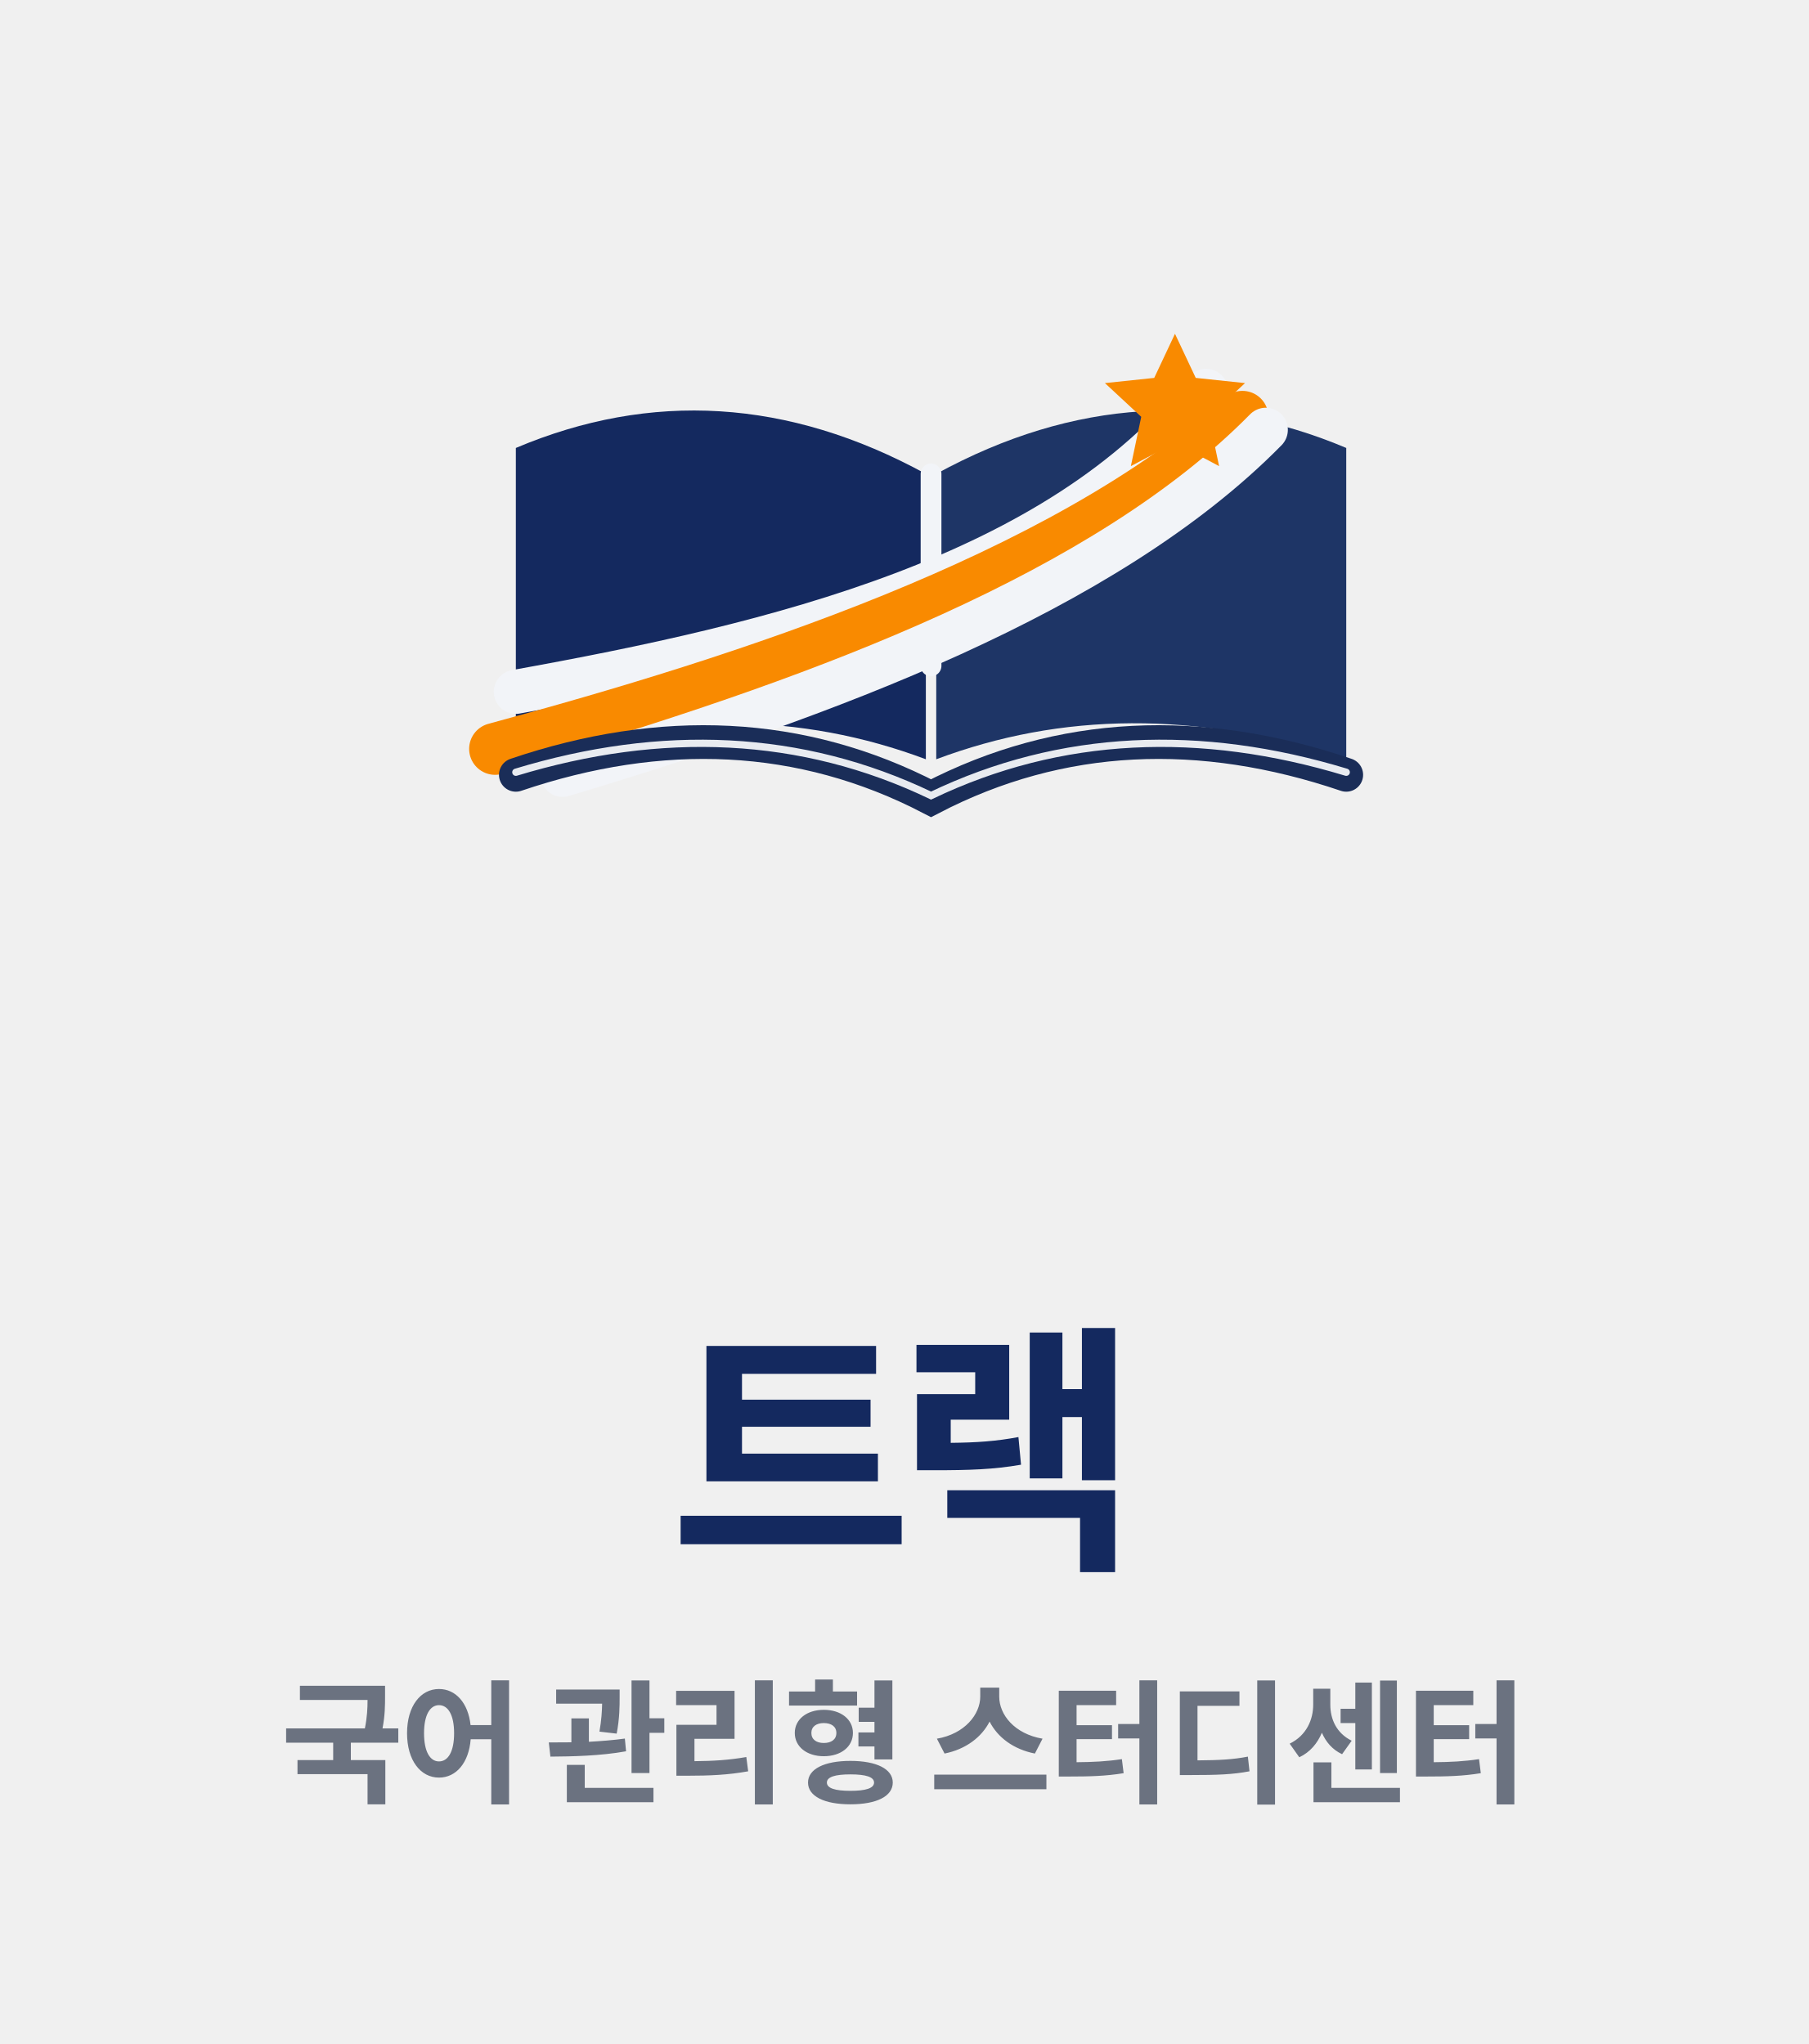
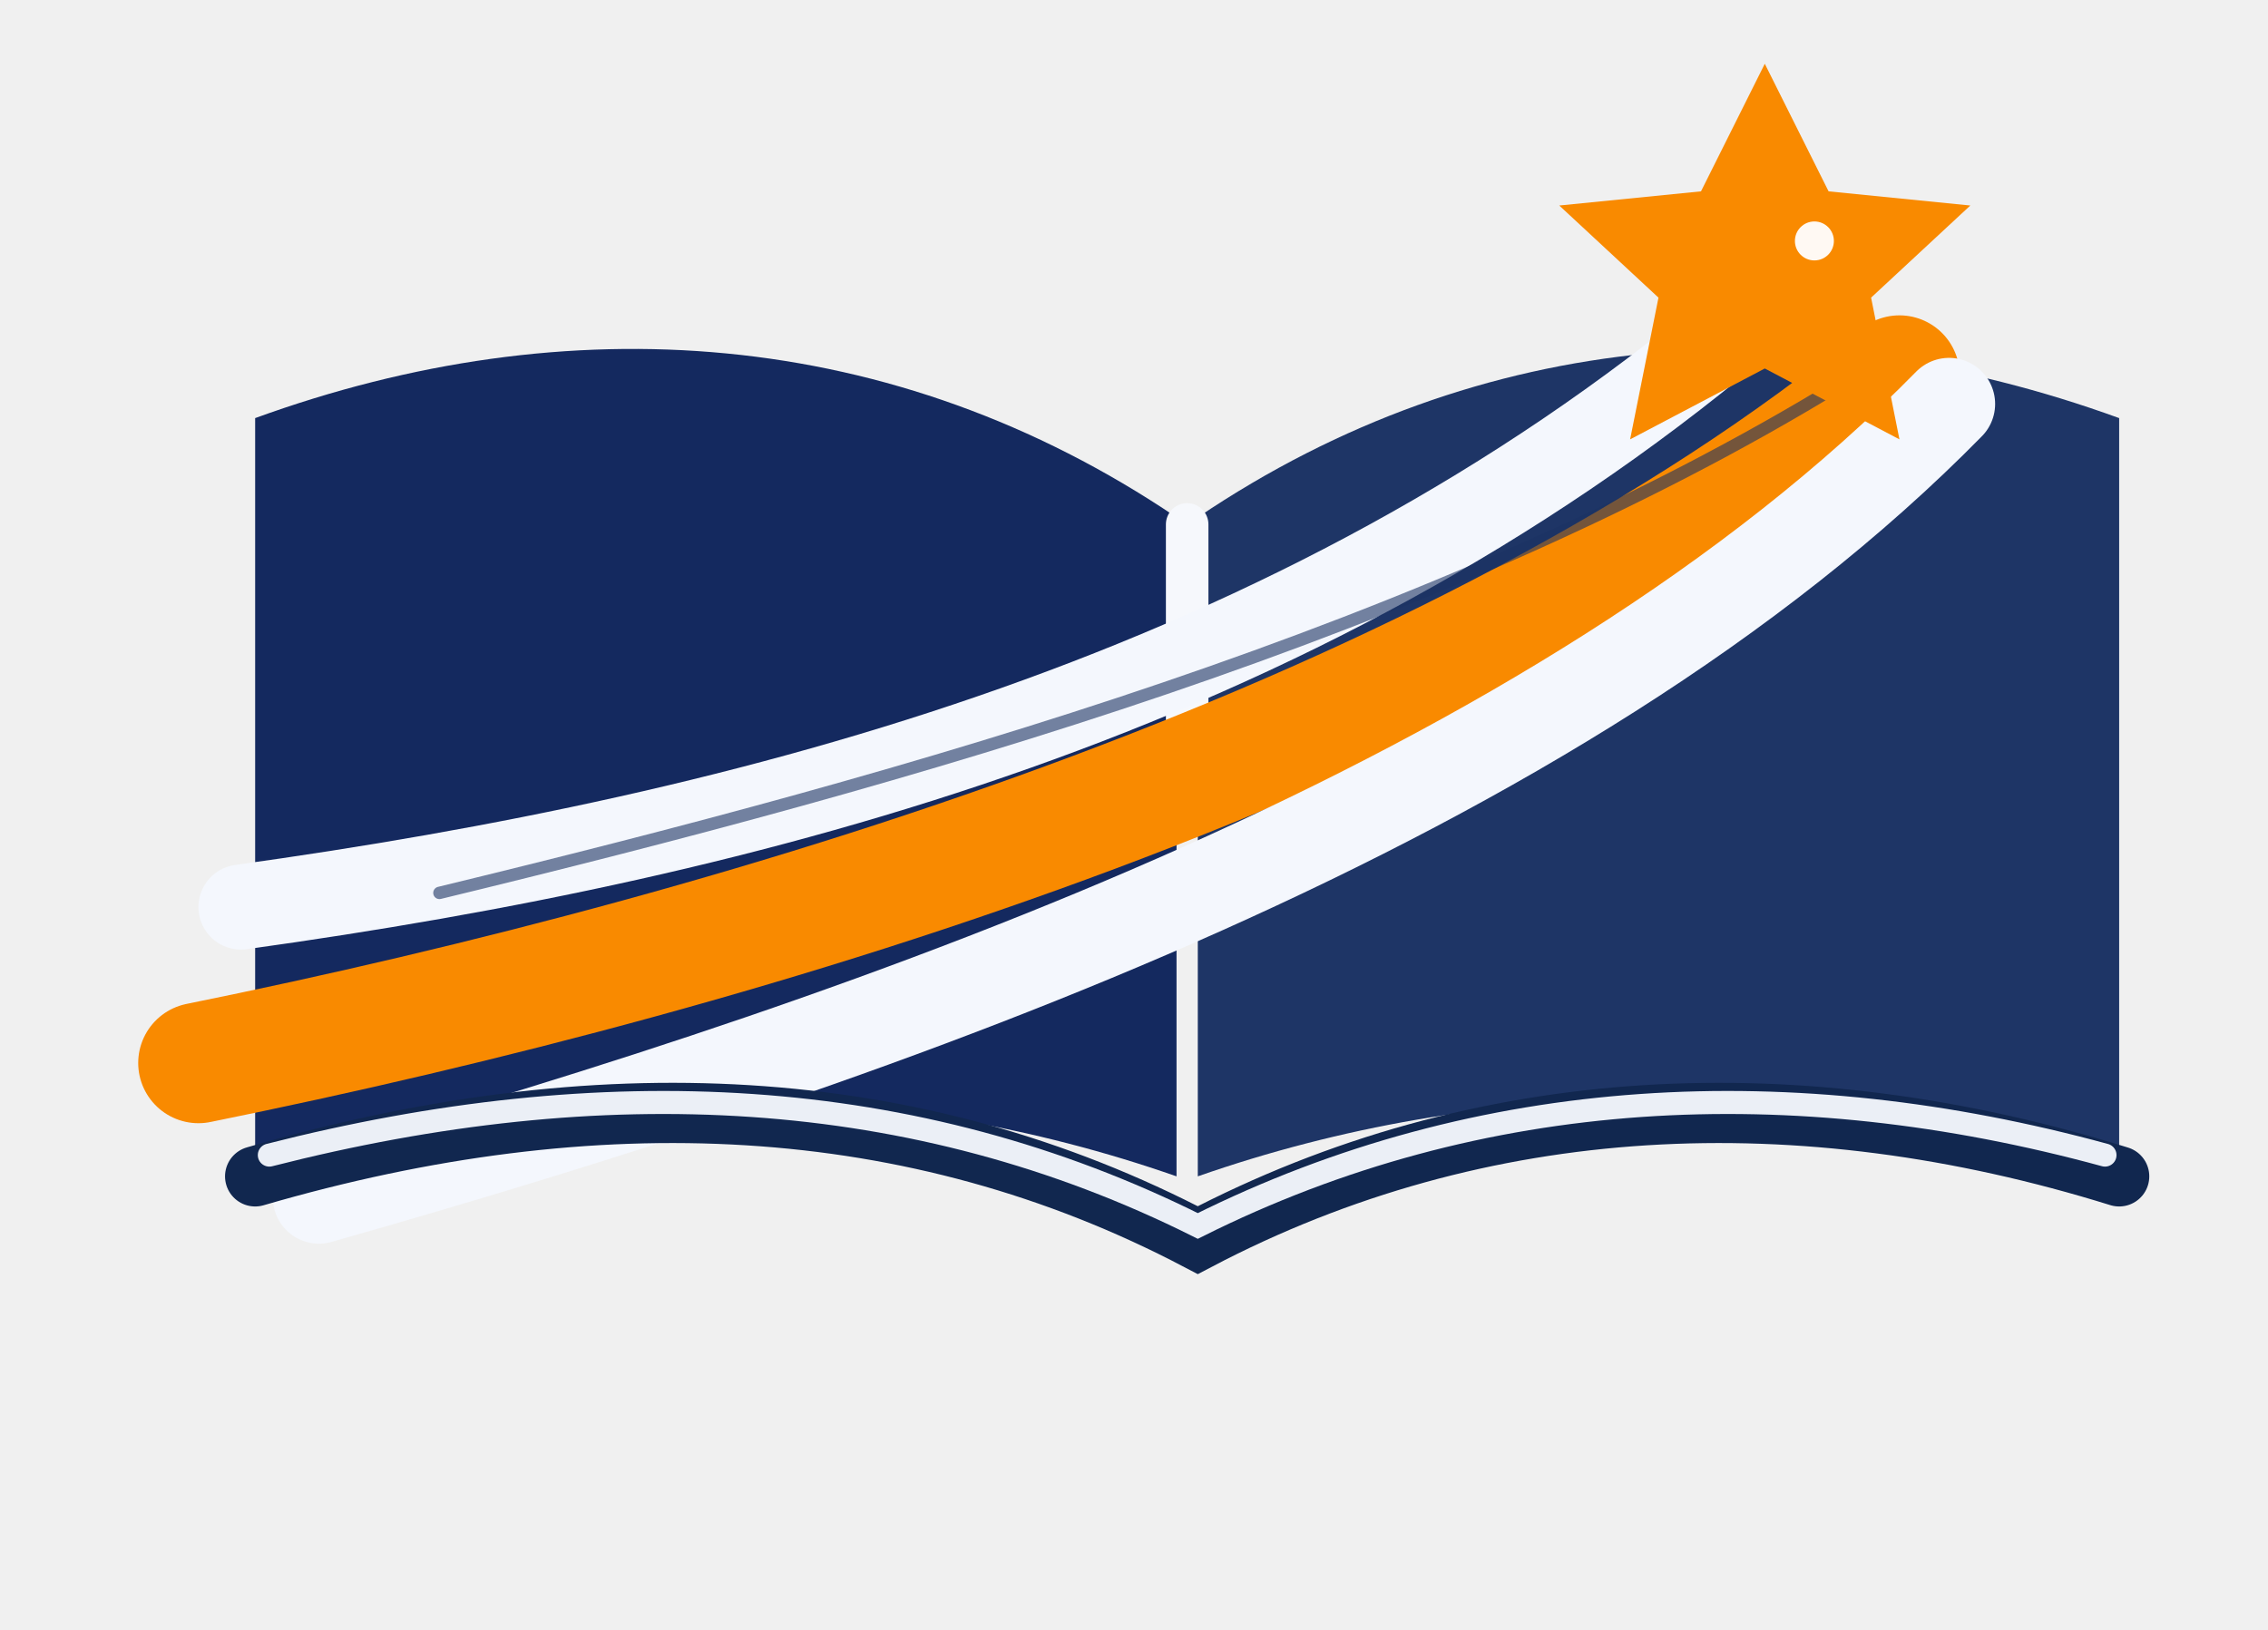
- <svg xmlns="http://www.w3.org/2000/svg" viewBox="0 0 920 1040" role="img" aria-label="트랙 국어 관리형 스터디센터 로고">
-   <g transform="translate(236 154) scale(1.32)">
-     <path d="M20 56C72 34 125 37 178 66V176C130 158 78 157 20 176V56Z" fill="#14295F" />
-     <path d="M182 66C235 37 288 34 340 56V176C282 157 230 158 182 176V66Z" fill="#1E3566" />
-     <path d="M180 66V140" stroke="#F2F4F8" stroke-width="8" stroke-linecap="round" />
-     <path d="M20 150C120 132 229 106 286 34" fill="none" stroke="#F2F4F8" stroke-width="17" stroke-linecap="round" />
-     <path d="M12 172C108 146 230 107 300 44" fill="none" stroke="#F98A00" stroke-width="20" stroke-linecap="round" />
-     <path d="M38 182C138 152 247 112 309 49" fill="none" stroke="#F2F4F8" stroke-width="17" stroke-linecap="round" />
-     <path d="M274 12L282 29L301 31L287 44L291 63L274 54L257 63L261 44L247 31L266 29Z" fill="#F98A00" />
-     <path d="M20 182C76 163 130 165 180 191C230 165 284 163 340 182" fill="none" stroke="#1A2D58" stroke-width="13" stroke-linecap="round" />
-     <path d="M20 181C76 164 130 166 180 190C230 166 284 164 340 181" fill="none" stroke="#F2F4F8" stroke-width="2.8" stroke-linecap="round" opacity="0.95" />
-   </g>
-   <text x="460" y="788" fill="#14295F" text-anchor="middle" font-family="Pretendard, 'Noto Sans KR', 'Apple SD Gothic Neo', sans-serif" font-size="134" font-weight="900" letter-spacing="-8">
-     트랙
-   </text>
-   <text x="460" y="912" fill="#6B7280" text-anchor="middle" font-family="Pretendard, 'Noto Sans KR', 'Apple SD Gothic Neo', sans-serif" font-size="68" font-weight="700" letter-spacing="-2">
-     국어 관리형 스터디센터
-   </text>
+ <svg xmlns="http://www.w3.org/2000/svg" viewBox="0 0 640 460" role="img" aria-label="트랙 로고">
+   <path d="M72 118C160 86 252 92 332 146V332C252 304 160 302 72 332V118Z" fill="#14295F" />
+   <path d="M338 146C418 92 510 86 598 118V332C510 302 418 304 338 332V146Z" fill="#1E3566" />
+   <path d="M335 148V220" stroke="#F6F8FC" stroke-width="12" stroke-linecap="round" />
+   <path d="M68 256C212 236 366 196 490 92" fill="none" stroke="#F4F7FD" stroke-width="24" stroke-linecap="round" />
+   <path d="M56 300C214 268 412 208 536 106" fill="none" stroke="#F98A00" stroke-width="34" stroke-linecap="round" />
+   <path d="M90 338C252 292 440 226 550 114" fill="none" stroke="#F4F7FD" stroke-width="26" stroke-linecap="round" />
+   <path d="M124 252C256 220 406 178 520 108" fill="none" stroke="#1C3363" stroke-opacity="0.6" stroke-width="3.5" stroke-linecap="round" />
+   <path d="M498 18L516 54L556 58L528 84L536 124L498 104L460 124L468 84L440 58L480 54Z" fill="#F98A00" />
+   <circle cx="512" cy="68" r="5.5" fill="#FFFFFF" opacity="0.95" />
+   <path d="M72 332C168 304 258 308 338 350C418 308 508 304 598 332" fill="none" stroke="#11274F" stroke-width="17" stroke-linecap="round" />
+   <path d="M76 326C170 302 258 306 338 346C418 306 506 302 594 326" fill="none" stroke="#F4F7FD" stroke-width="6.5" stroke-linecap="round" opacity="0.96" />
</svg>
